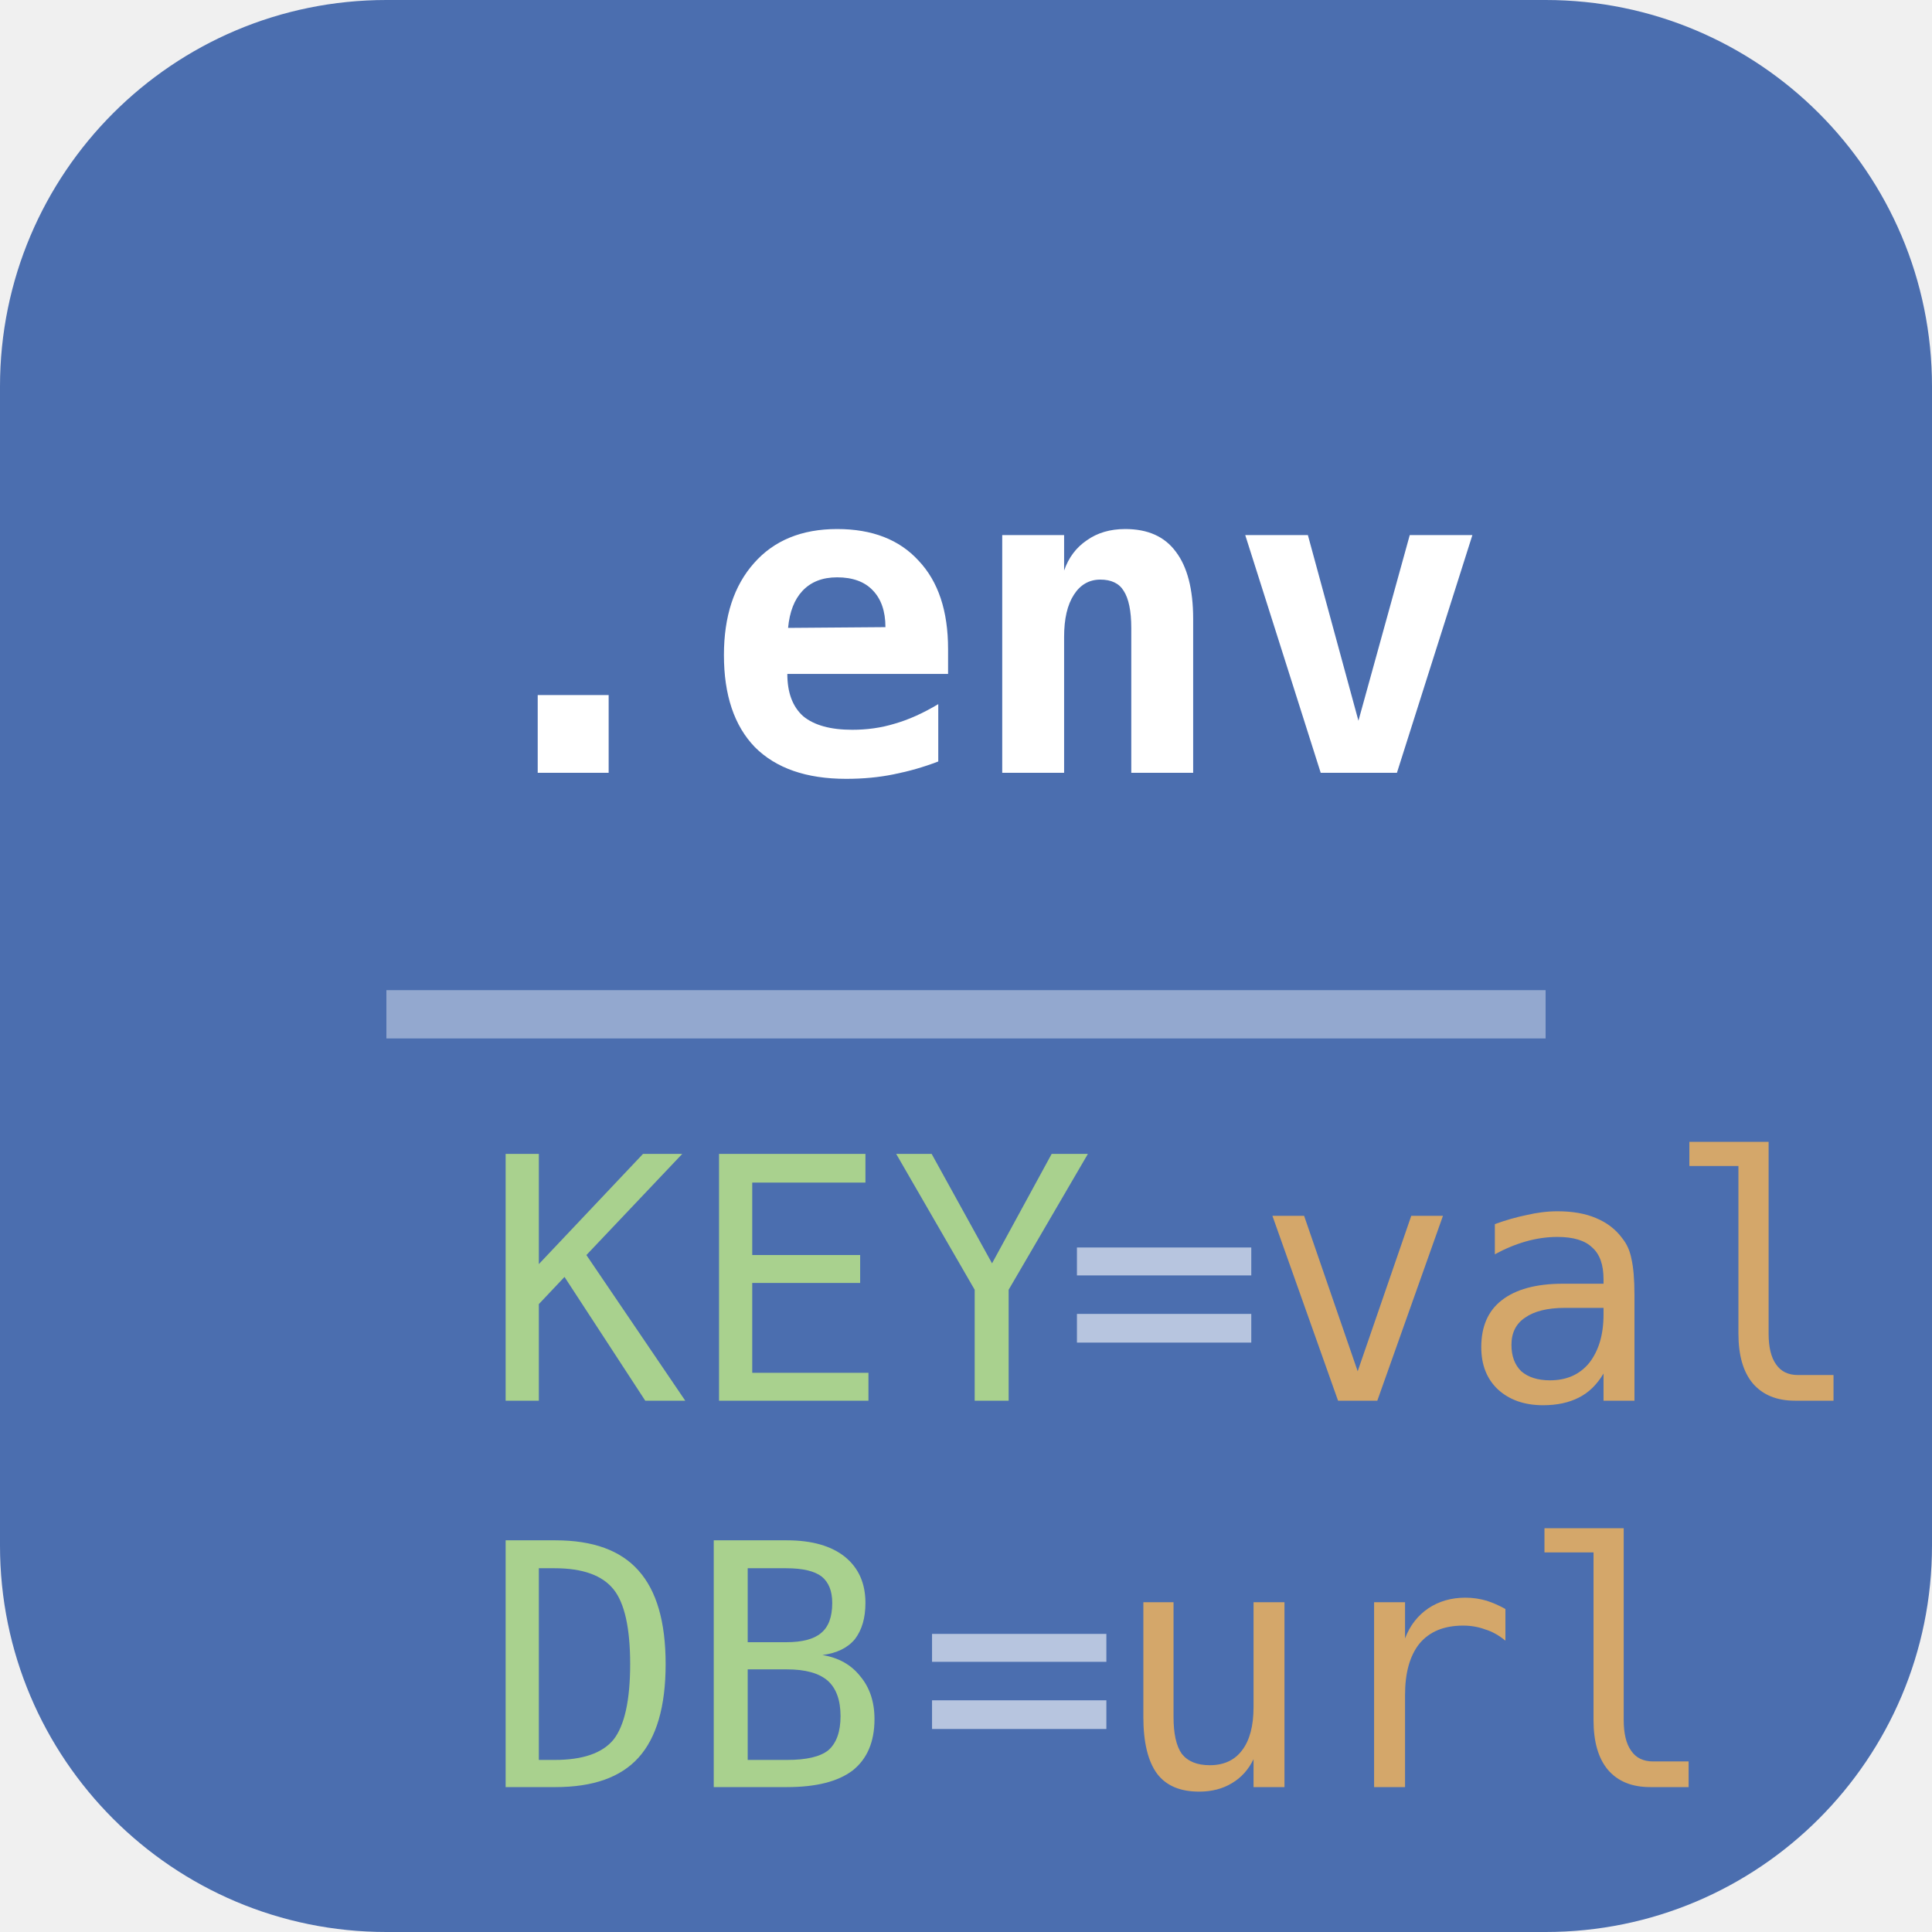
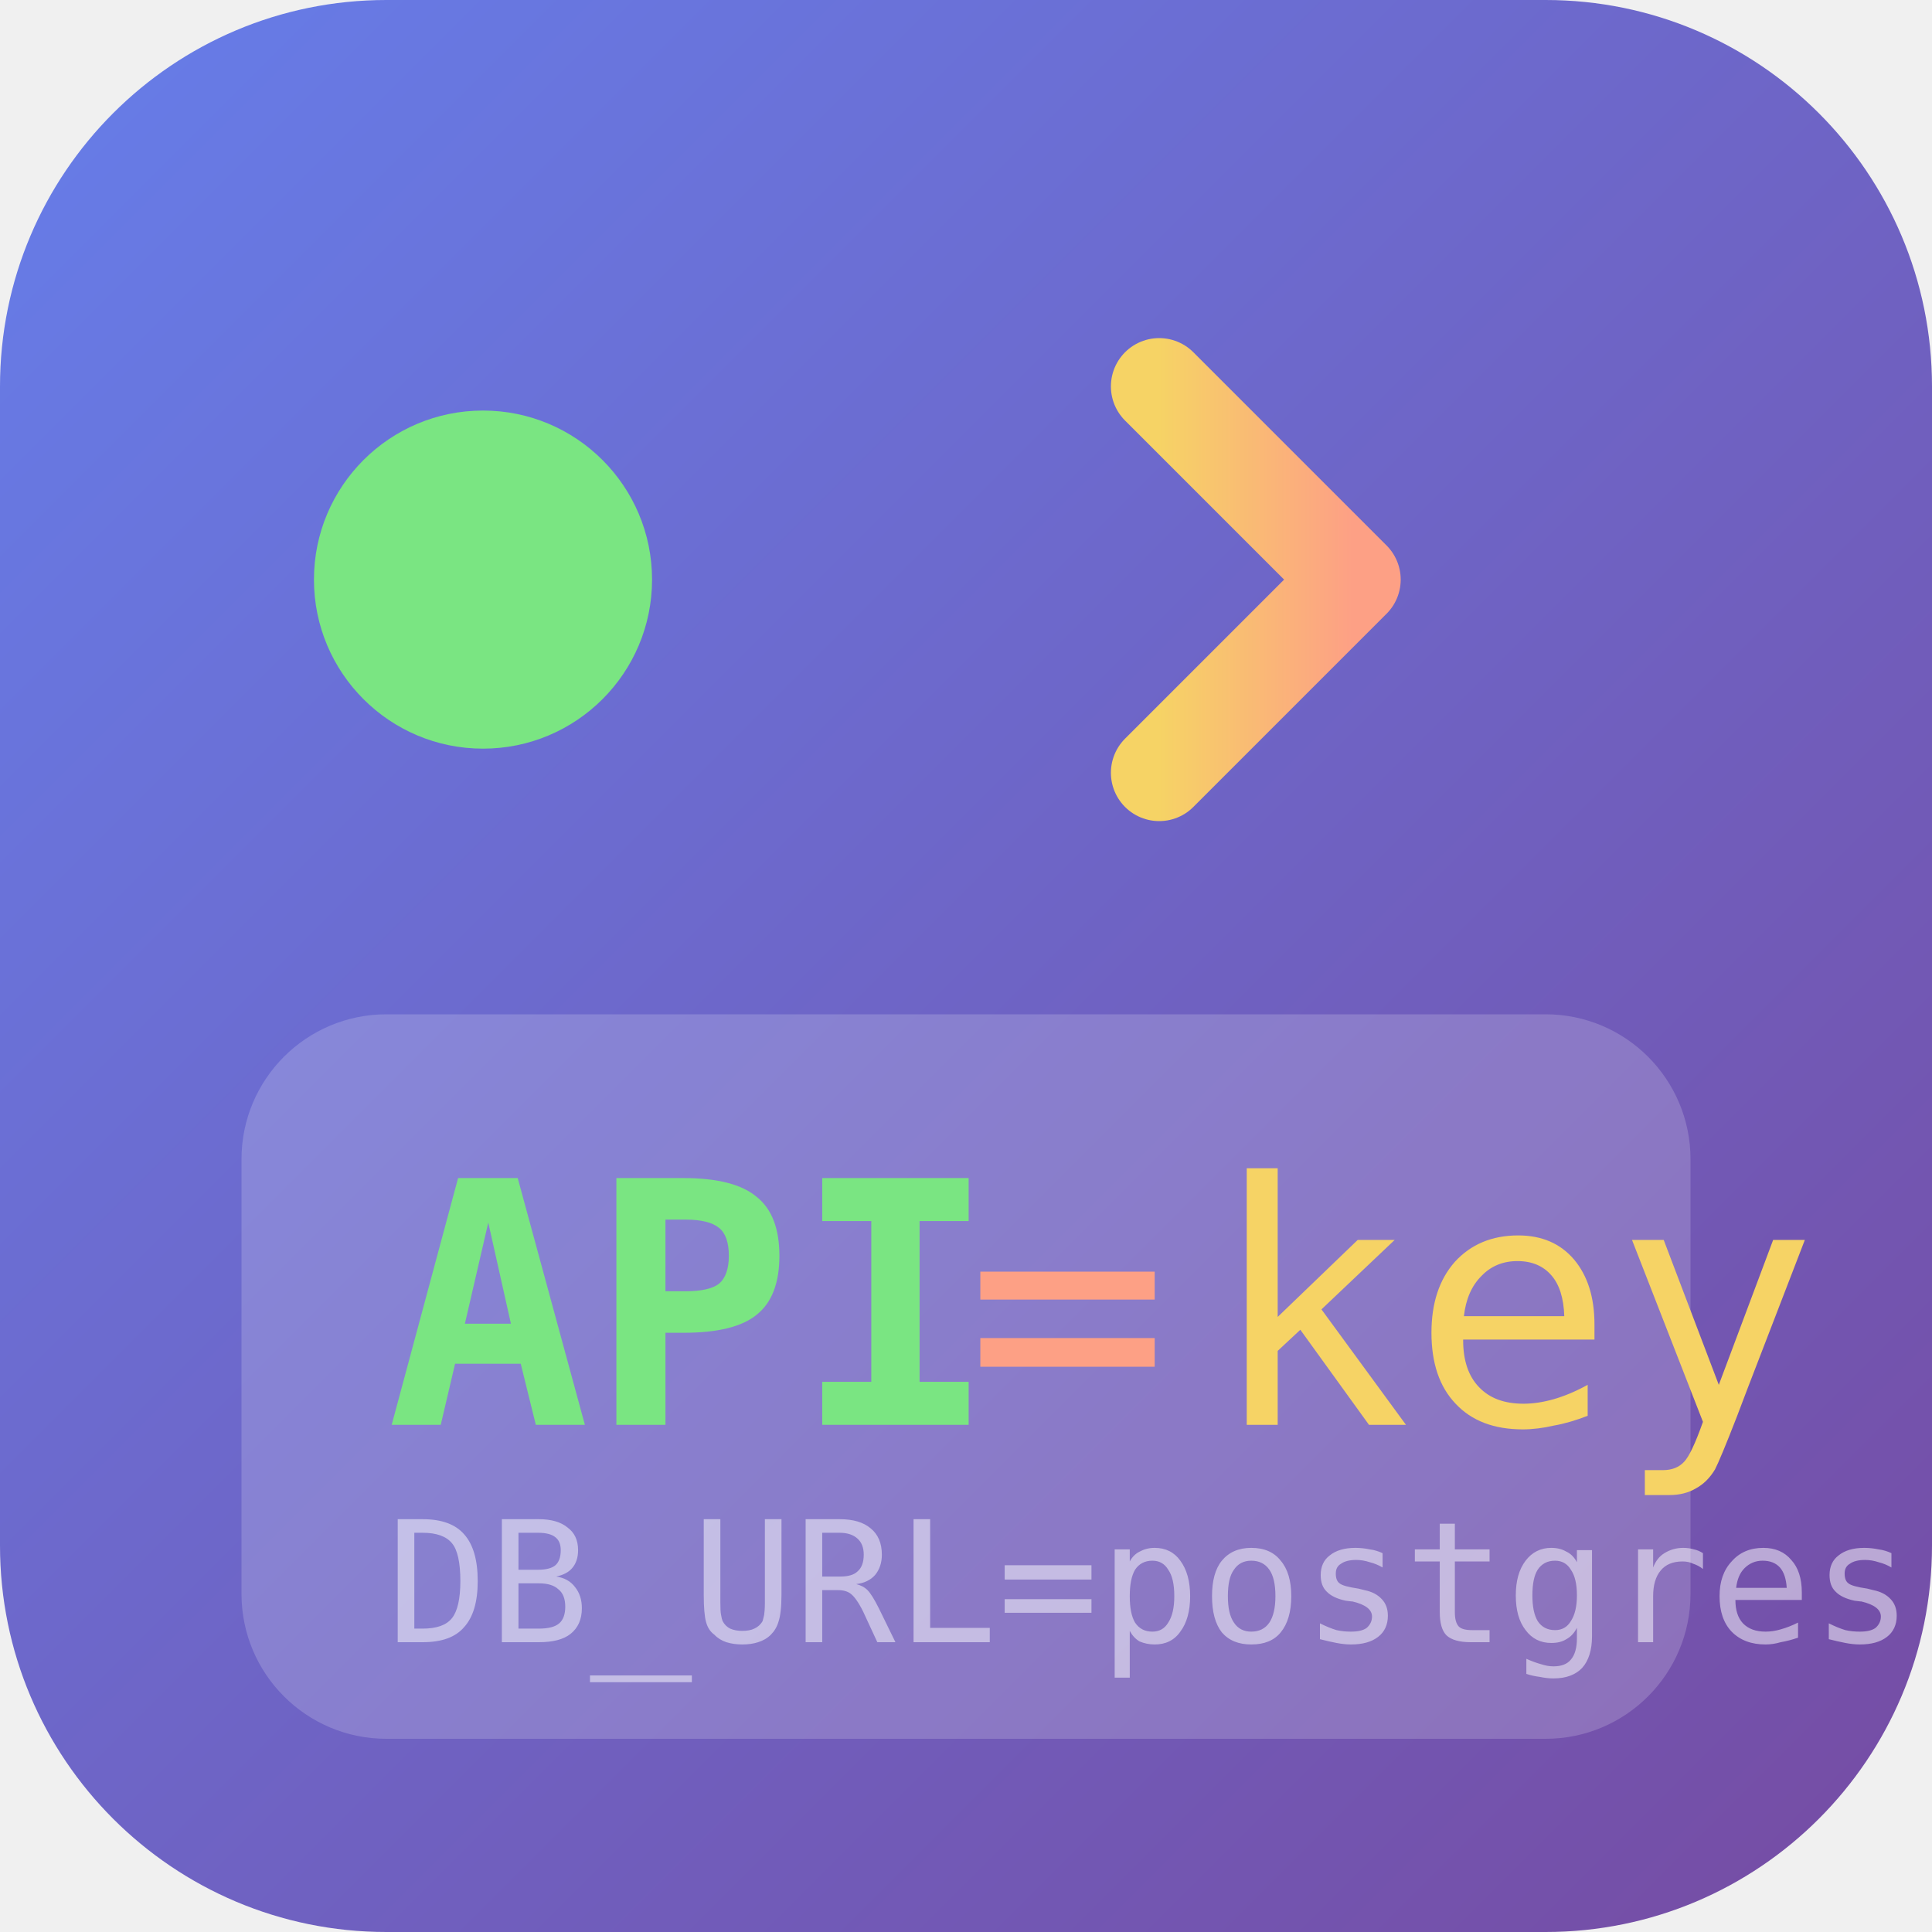
<svg xmlns="http://www.w3.org/2000/svg" width="40" height="40" viewBox="0 0 40 40">
-   <rect width="40" height="40" rx="8" fill="#4B6EAF" />
-   <text x="20" y="16" font-family="JetBrains Mono, monospace" font-size="9" font-weight="bold" fill="#FFFFFF" text-anchor="middle">.env</text>
-   <line x1="8" y1="21" x2="32" y2="21" stroke="#FFFFFF" stroke-width="1" opacity="0.4" />
-   <text x="10" y="29" font-family="JetBrains Mono, monospace" font-size="7" fill="#A9D18E" text-anchor="start">KEY</text>
-   <text x="22" y="29" font-family="JetBrains Mono, monospace" font-size="7" fill="#FFFFFF" opacity="0.6" text-anchor="start">=</text>
-   <text x="26" y="29" font-family="JetBrains Mono, monospace" font-size="7" fill="#D4A76A" text-anchor="start">val</text>
-   <text x="10" y="37" font-family="JetBrains Mono, monospace" font-size="7" fill="#A9D18E" text-anchor="start">DB</text>
-   <text x="19" y="37" font-family="JetBrains Mono, monospace" font-size="7" fill="#FFFFFF" opacity="0.6" text-anchor="start">=</text>
-   <text x="23" y="37" font-family="JetBrains Mono, monospace" font-size="7" fill="#D4A76A" text-anchor="start">url</text>
+   <defs>
+     <linearGradient id="bg" x1="0%" y1="0%" x2="100%" y2="100%">
+       <stop offset="0%" stop-color="#667EEA" />
+       <stop offset="100%" stop-color="#764BA2" />
+     </linearGradient>
+     <linearGradient id="arrow" x1="0%" y1="0%" x2="100%" y2="0%">
+       <stop offset="0%" stop-color="#F6D365" />
+       <stop offset="100%" stop-color="#FDA085" />
+     </linearGradient>
+   </defs>
+   <rect width="40" height="40" rx="8" fill="url(#bg)" />
+   <circle cx="10" cy="12" r="3.5" fill="#7AE582" />
+   <path d="M16 12 L27 12" stroke="url(#arrow)" stroke-width="2" stroke-linecap="round" />
+   <path d="M24 8 L28 12 L24 16" fill="none" stroke="url(#arrow)" stroke-width="2" stroke-linecap="round" stroke-linejoin="round" />
+   <rect x="5" y="21" width="30" height="15" rx="3" fill="rgba(255,255,255,0.18)" />
+   <text x="8" y="29.5" font-family="monospace" font-size="7" font-weight="bold" fill="#7AE582">API</text>
+   <text x="20" y="29.5" font-family="monospace" font-size="7" fill="#FDA085">=</text>
+   <text x="25" y="29.5" font-family="monospace" font-size="7" fill="#F6D365">key</text>
+   <text x="8" y="34" font-family="monospace" font-size="3.5" fill="rgba(255,255,255,0.5)">DB_URL=postgres://</text>
</svg>
